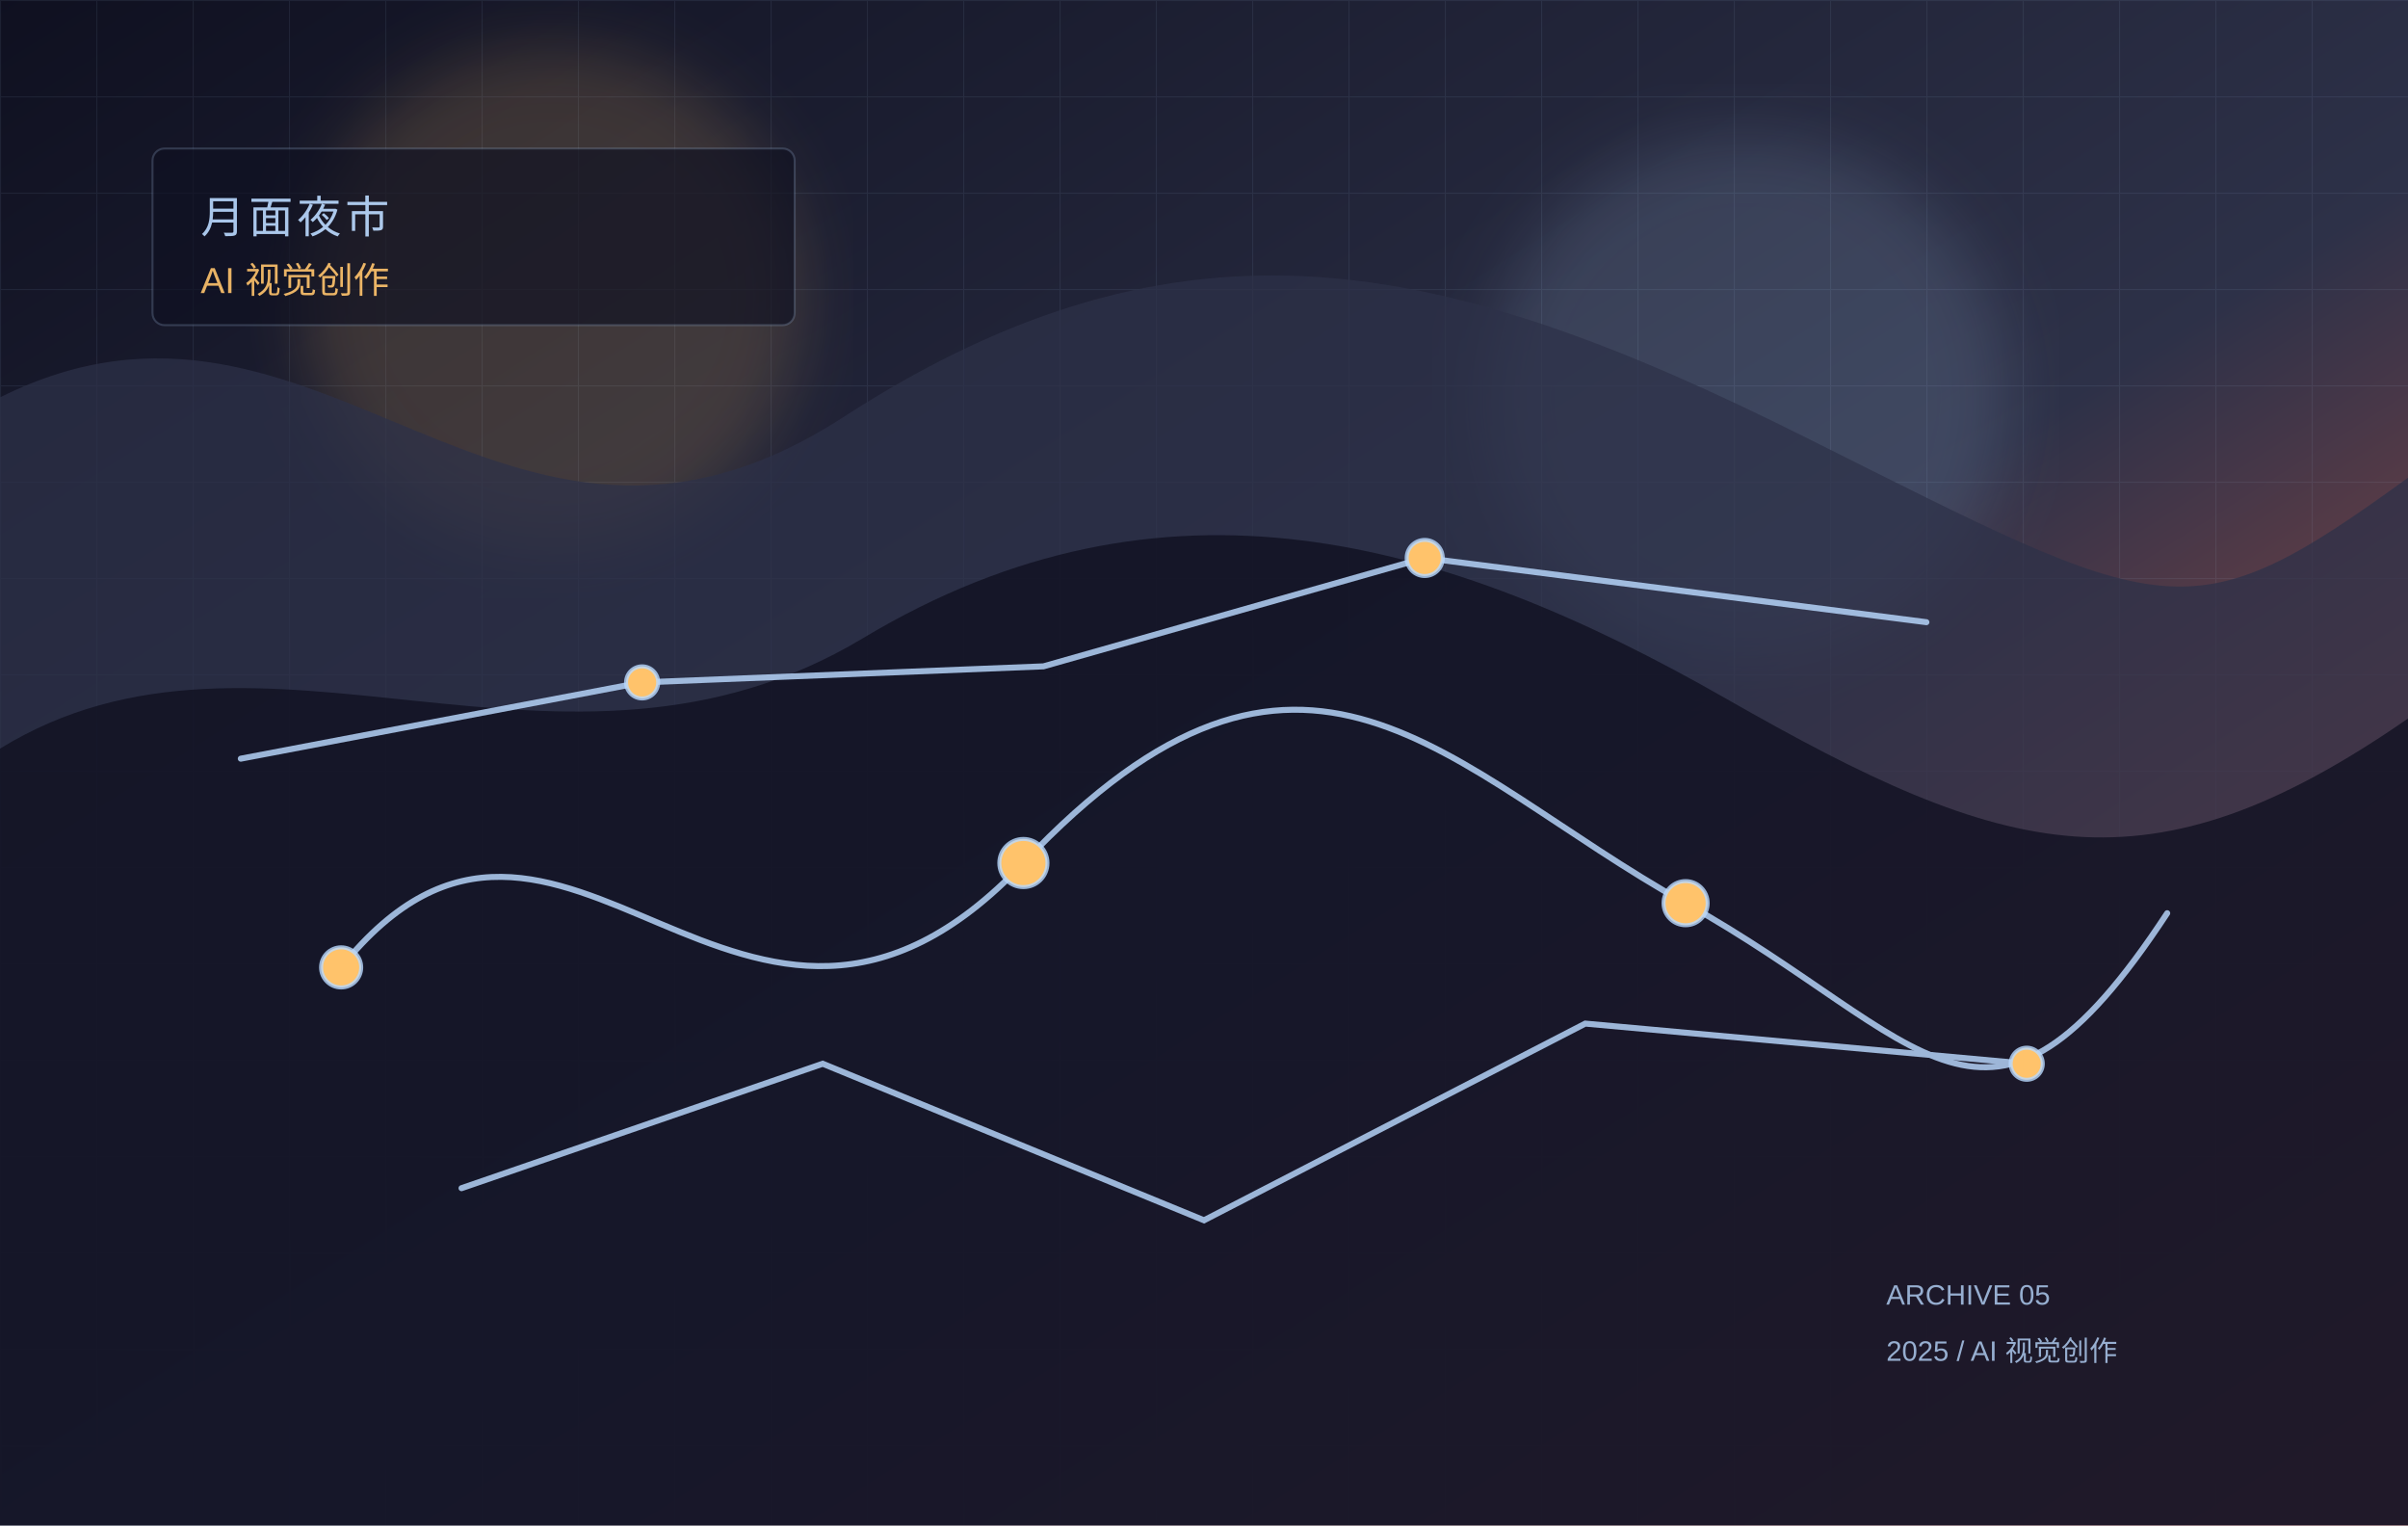
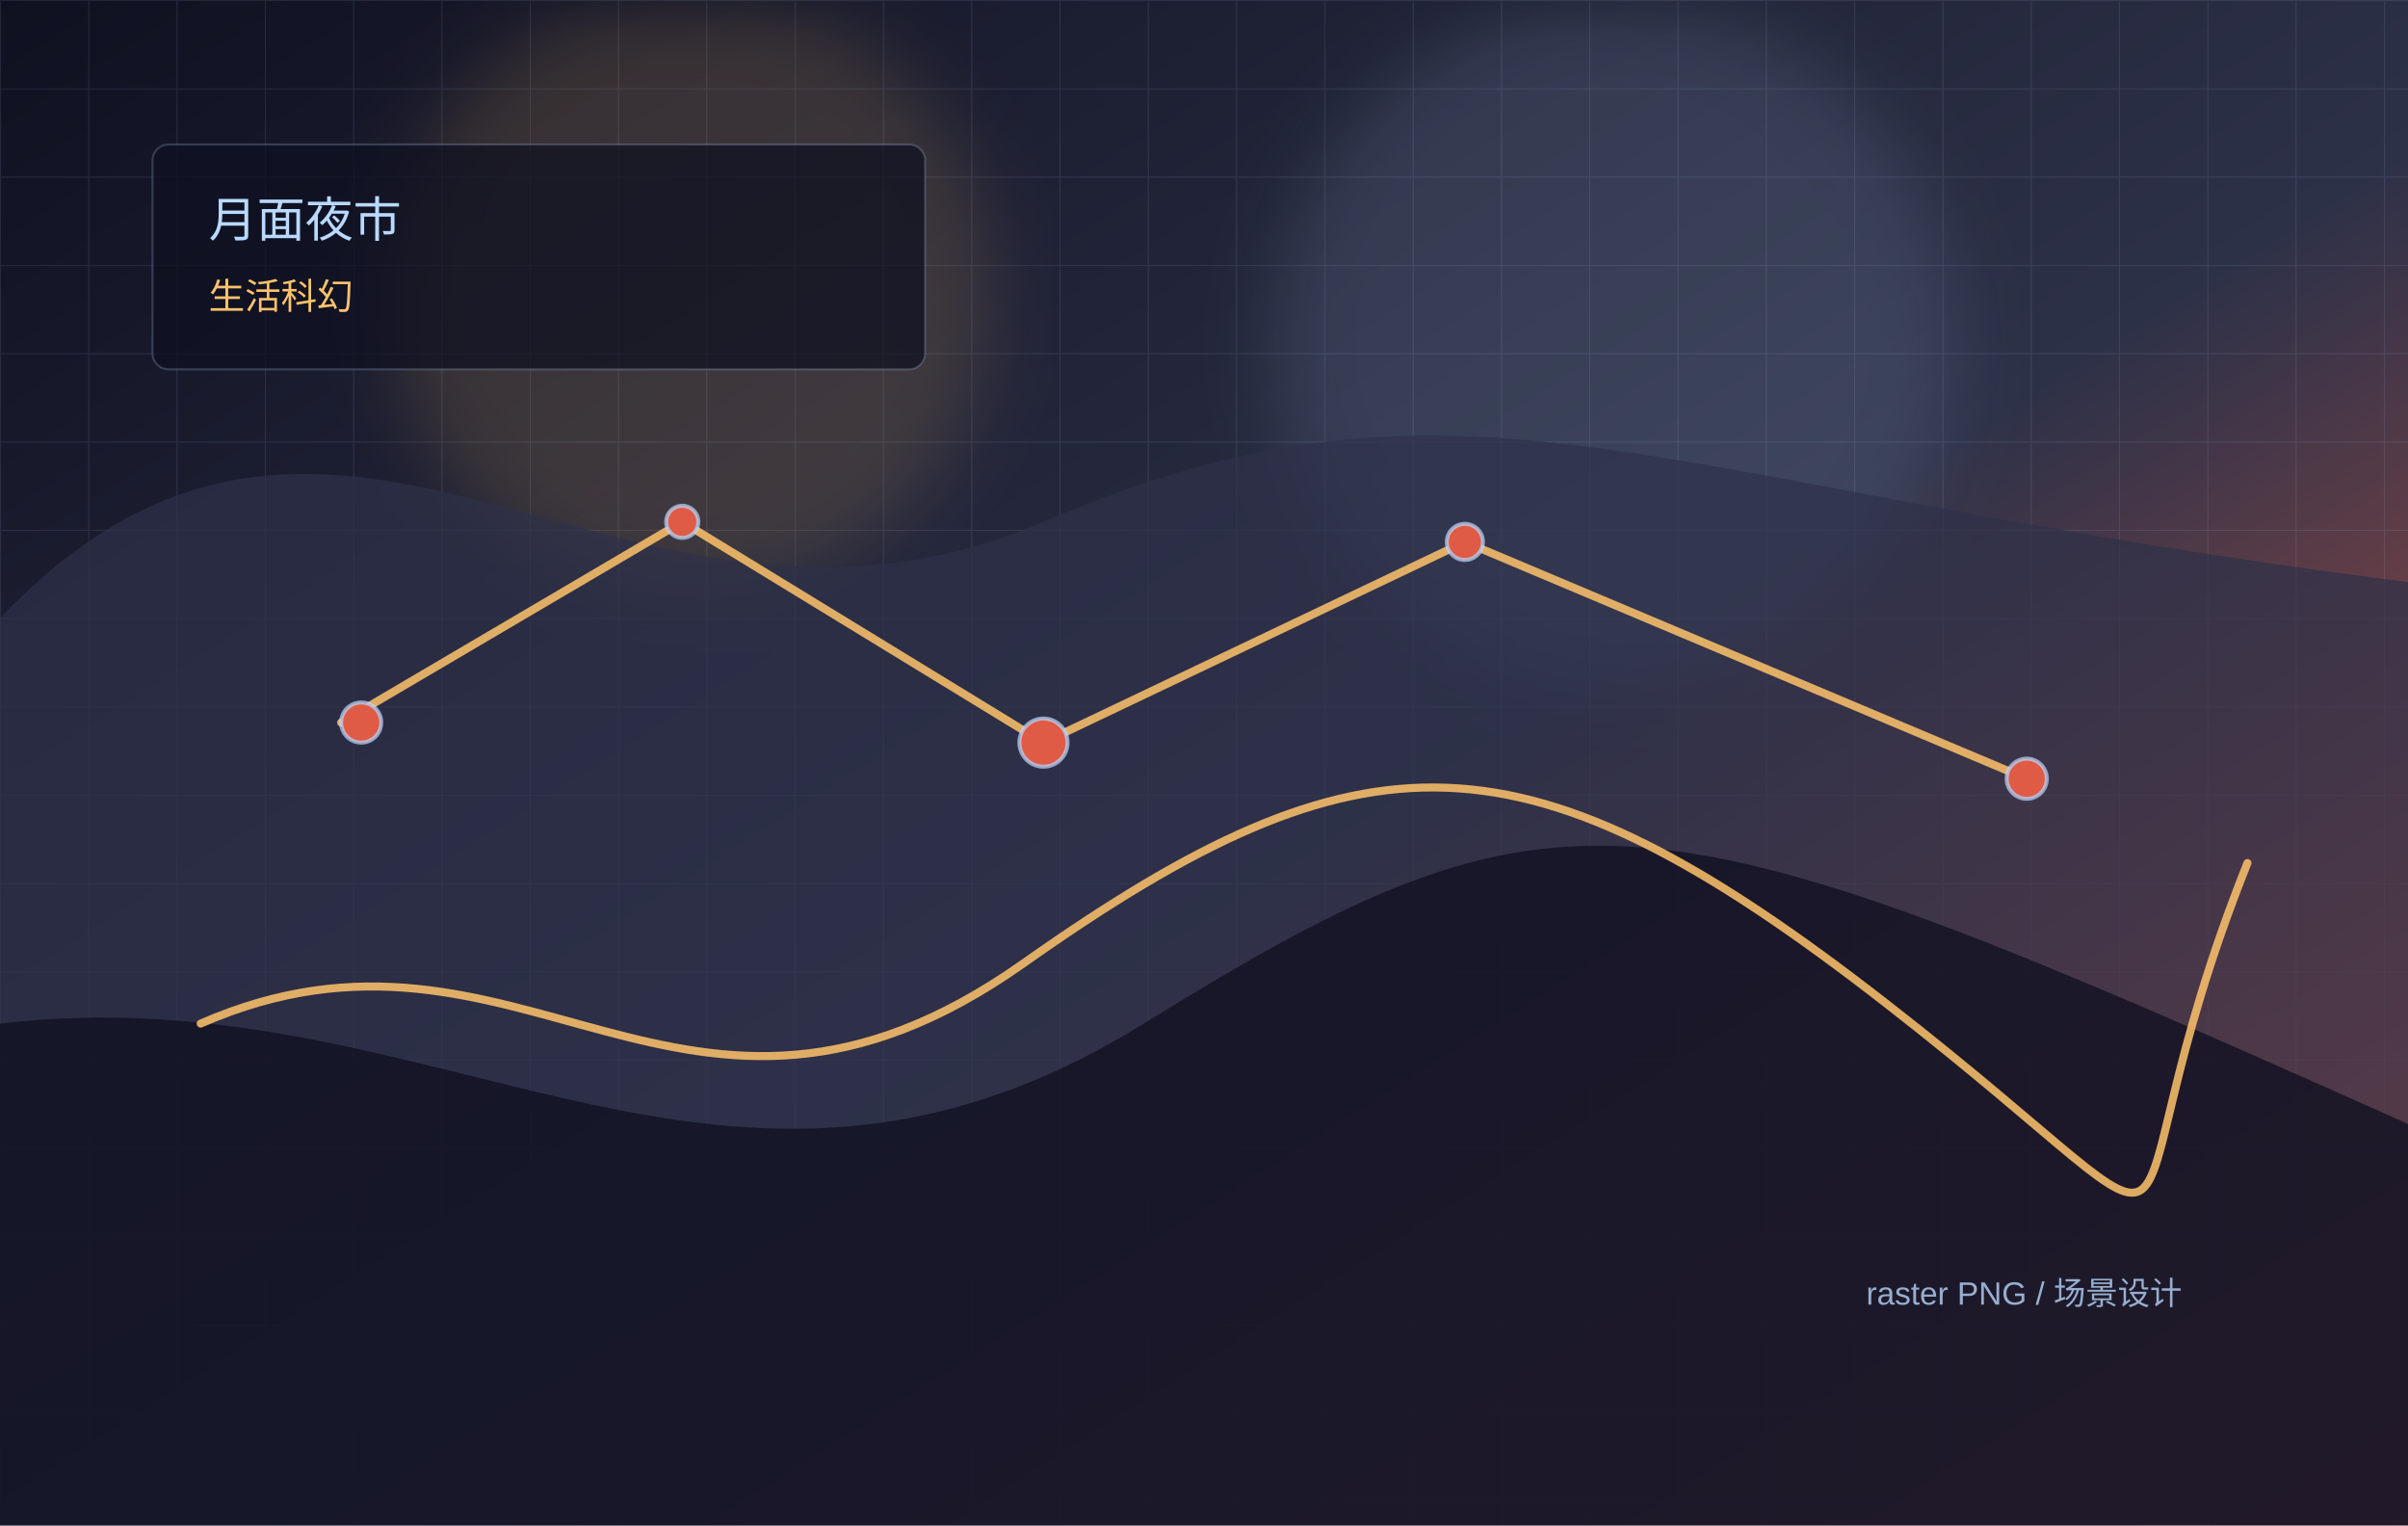
<svg xmlns="http://www.w3.org/2000/svg" viewBox="0 0 1200 760" role="img" aria-labelledby="title desc">
  <defs>
-     <linearGradient id="sky" x1="0" y1="0" x2="1" y2="1">
+     <linearGradient id="g" x1="0" y1="0" x2="1" y2="1">
      <stop offset="0" stop-color="#0f1020" />
-       <stop offset="0.56" stop-color="#2d3148" />
+       <stop offset=".55" stop-color="#2d3148" />
      <stop offset="1" stop-color="#df5b45" />
    </linearGradient>
-     <pattern id="grid" width="48" height="48" patternUnits="userSpaceOnUse">
-       <path d="M48 0H0V48" fill="none" stroke="#b9d9ff" stroke-opacity=".12" stroke-width="1" />
+     <pattern id="grid" width="44" height="44" patternUnits="userSpaceOnUse">
+       <path d="M44 0H0V44" fill="none" stroke="#b9d9ff" stroke-opacity=".11" />
    </pattern>
-     <filter id="soft">
-       <feGaussianBlur stdDeviation="16" />
+     <filter id="blur">
+       <feGaussianBlur stdDeviation="18" />
    </filter>
  </defs>
-   <rect width="1200" height="760" fill="url(#sky)" />
-   <rect width="1200" height="760" fill="url(#grid)" opacity=".65" />
-   <circle cx="275" cy="148" r="125" fill="#ffc36b" opacity=".16" filter="url(#soft)" />
-   <circle cx="870" cy="198" r="130" fill="#b9d9ff" opacity=".14" filter="url(#soft)" />
-   <path d="M0 198 C 160 118, 250 318, 420 208 S 720 128, 900 218 S 1090 318, 1200 238 V760 H0Z" fill="#2d3148" opacity=".72" />
-   <path d="M0 373 C 130 293, 280 408, 430 318 S 720 268, 860 348 S 1070 448, 1200 358 V760 H0Z" fill="#0f1020" opacity=".78" />
-   <g fill="none" stroke="#b9d9ff" stroke-width="3" stroke-linecap="round" opacity=".82">
-     <path d="M170 482 C280 345, 370 578, 510 430 S720 383, 840 450 S990 592, 1080 455" />
-     <path d="M120 378 L320 340 L520 332 L710 278 L960 310" />
-     <path d="M230 592 L410 530 L600 608 L790 510 L1010 530" />
+   <rect width="1200" height="760" fill="url(#g)" />
+   <rect width="1200" height="760" fill="url(#grid)" />
+   <circle cx="344" cy="145" r="150" fill="#ffc36b" opacity=".14" filter="url(#blur)" />
+   <circle cx="804" cy="170" r="170" fill="#b9d9ff" opacity=".12" filter="url(#blur)" />
+   <path d="M0 308 C170 130, 310 350, 520 260 S820 242, 1200 290 V760 H0Z" fill="#2d3148" opacity=".7" />
+   <path d="M0 510 C220 484, 360 640, 570 510 S820 390, 1200 560 V760 H0Z" fill="#0f1020" opacity=".78" />
+   <g fill="none" stroke="#ffc36b" stroke-width="4" stroke-linecap="round" opacity=".85">
+     <path d="M100 510 C260 440, 340 600, 510 480 S760 360, 940 500 S1040 630, 1120 430" />
+     <path d="M170 360 L340 260 L520 370 L730 270 L1010 388" />
  </g>
-   <g fill="#ffc36b" stroke="#b9d9ff" stroke-opacity=".8" stroke-width="2">
-     <circle cx="170" cy="482" r="10" />
-     <circle cx="320" cy="340" r="8" />
-     <circle cx="510" cy="430" r="12" />
-     <circle cx="710" cy="278" r="9" />
-     <circle cx="840" cy="450" r="11" />
-     <circle cx="1010" cy="530" r="8" />
+   <g fill="#df5b45" stroke="#b9d9ff" stroke-opacity=".7" stroke-width="2">
+     <circle cx="180" cy="360" r="10" />
+     <circle cx="340" cy="260" r="8" />
+     <circle cx="520" cy="370" r="12" />
+     <circle cx="730" cy="270" r="9" />
+     <circle cx="1010" cy="388" r="10" />
  </g>
-   <g opacity=".9">
-     <rect x="76" y="74" width="320" height="88" rx="6" fill="#0f1020" fill-opacity=".72" stroke="#b9d9ff" stroke-opacity=".22" />
-     <text x="100" y="116" fill="#b9d9ff" font-family="Arial, sans-serif" font-size="22" letter-spacing="2">月面夜市</text>
-     <text x="100" y="146" fill="#ffc36b" font-family="Arial, sans-serif" font-size="18">AI 视觉创作</text>
-   </g>
-   <g font-family="Arial, sans-serif" font-size="14" fill="#b9d9ff" opacity=".78">
-     <text x="940" y="650">ARCHIVE 05</text>
-     <text x="940" y="678">2025 / AI 视觉创作</text>
-   </g>
+   <rect x="76" y="72" width="385" height="112" rx="8" fill="#0f1020" fill-opacity=".72" stroke="#b9d9ff" stroke-opacity=".22" />
+   <text x="104" y="118" fill="#b9d9ff" font-family="Arial, sans-serif" font-size="24">月面夜市</text>
+   <text x="104" y="154" fill="#ffc36b" font-family="Arial, sans-serif" font-size="18">生活科幻</text>
+   <text x="930" y="650" fill="#b9d9ff" opacity=".78" font-family="Arial, sans-serif" font-size="16">raster PNG / 场景设计</text>
</svg>
